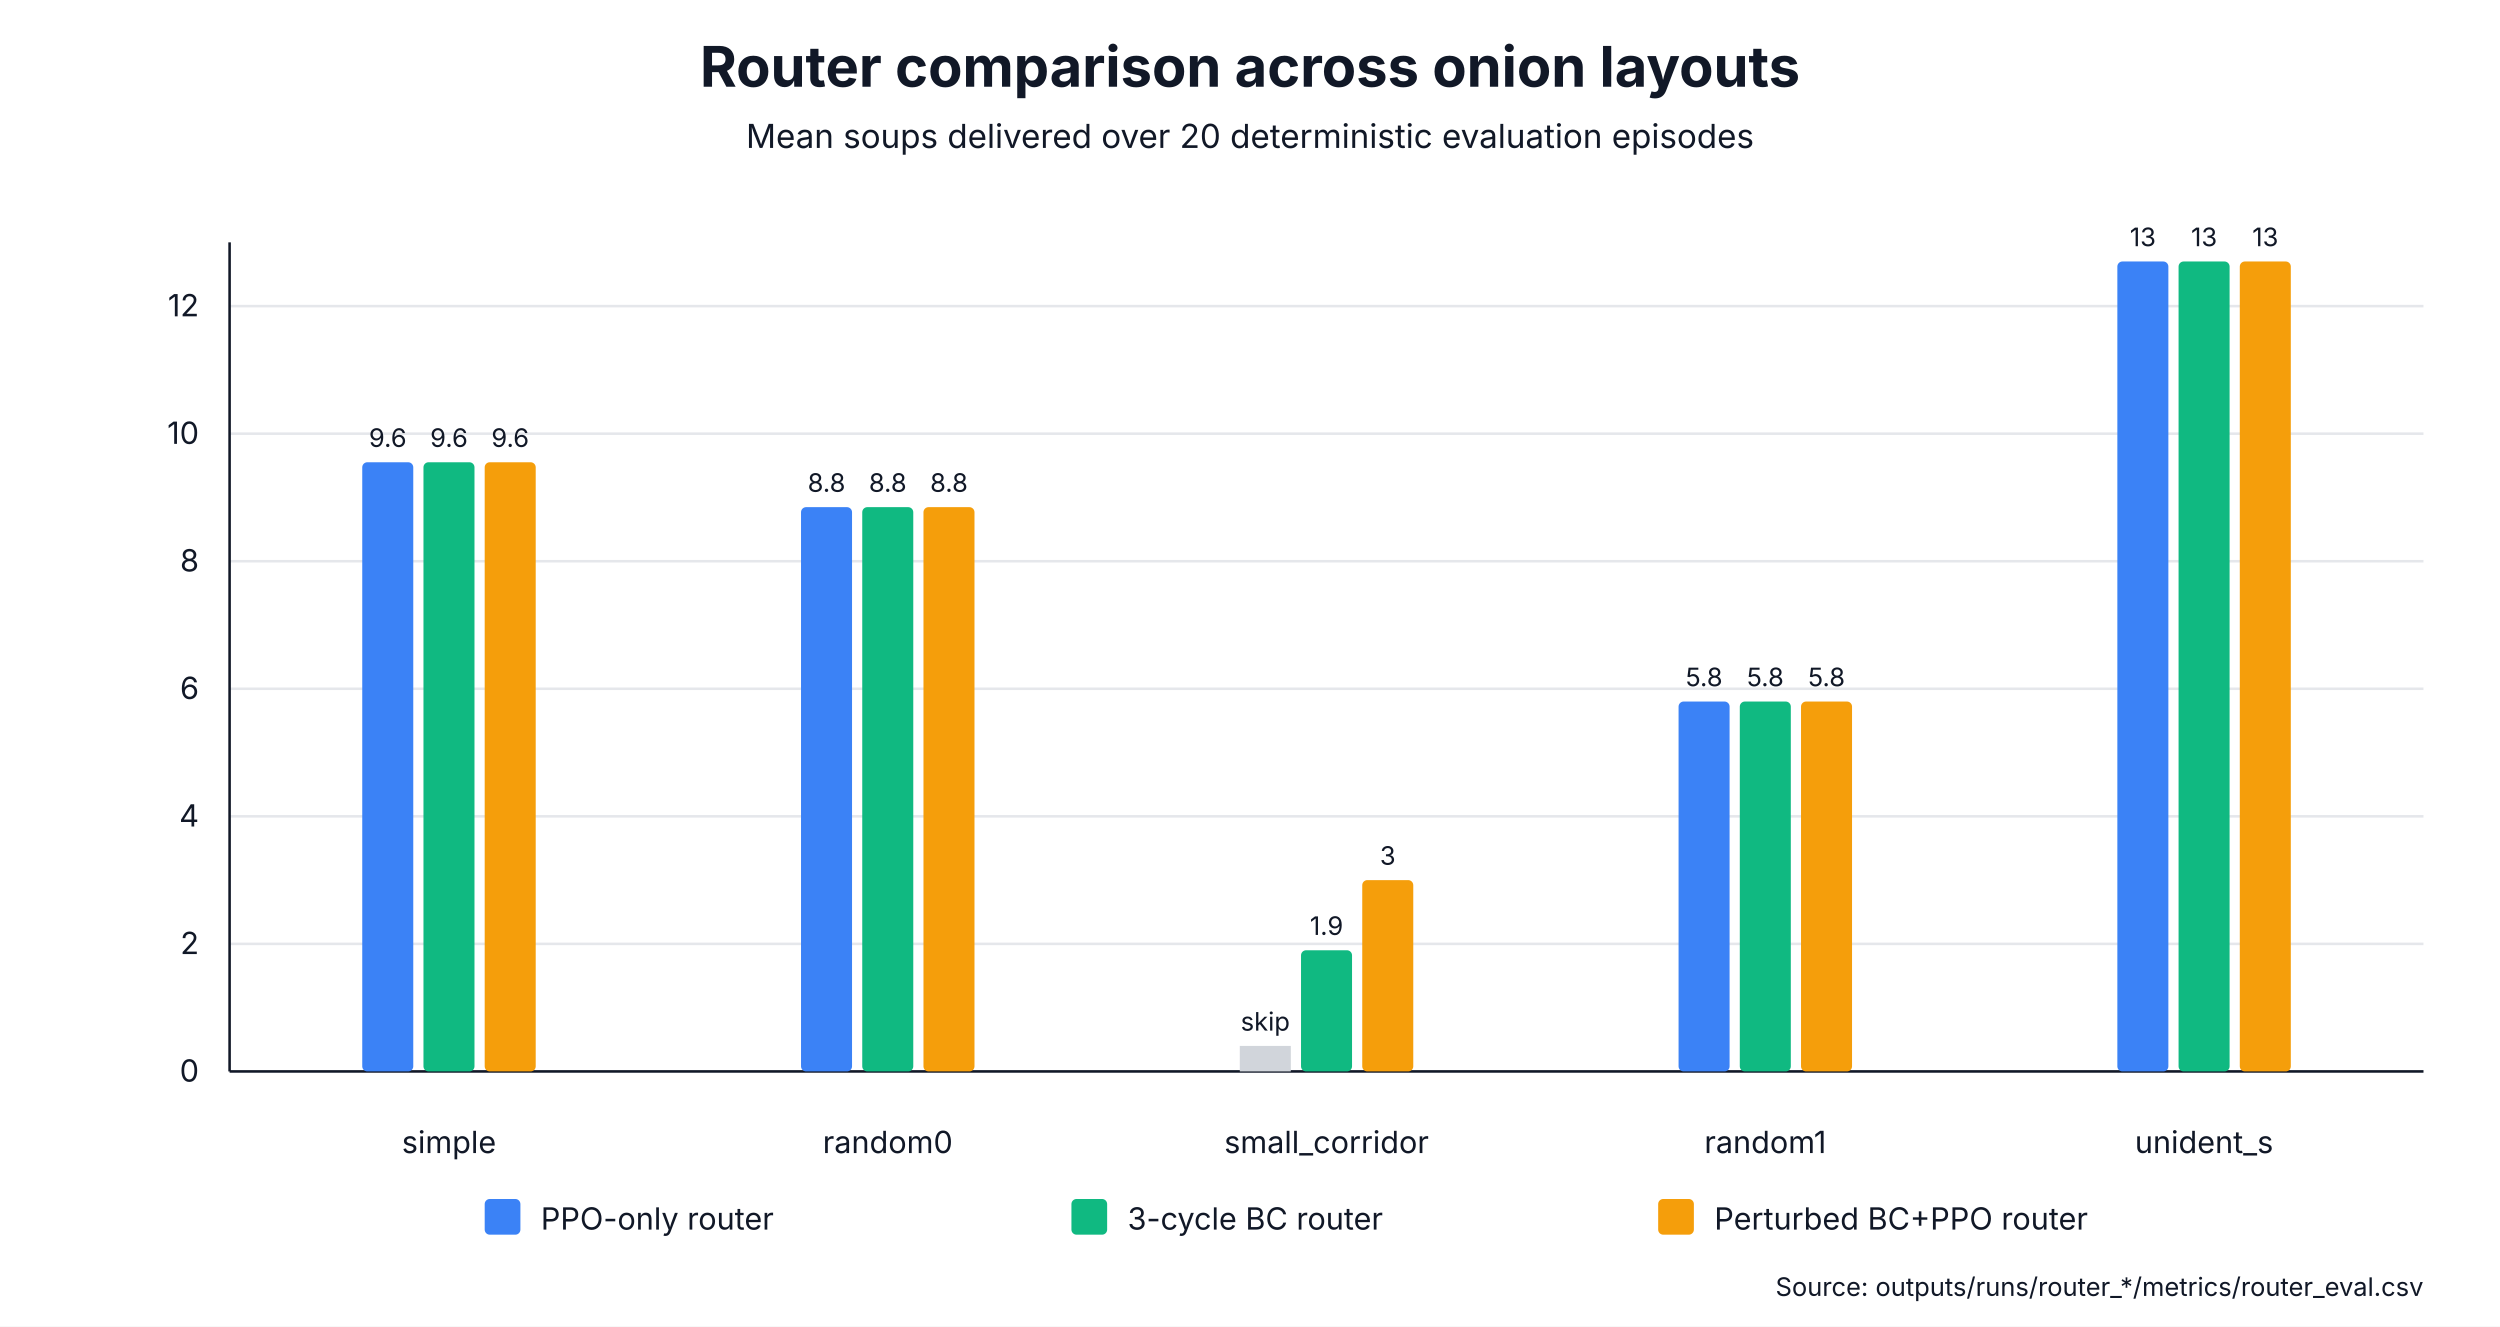
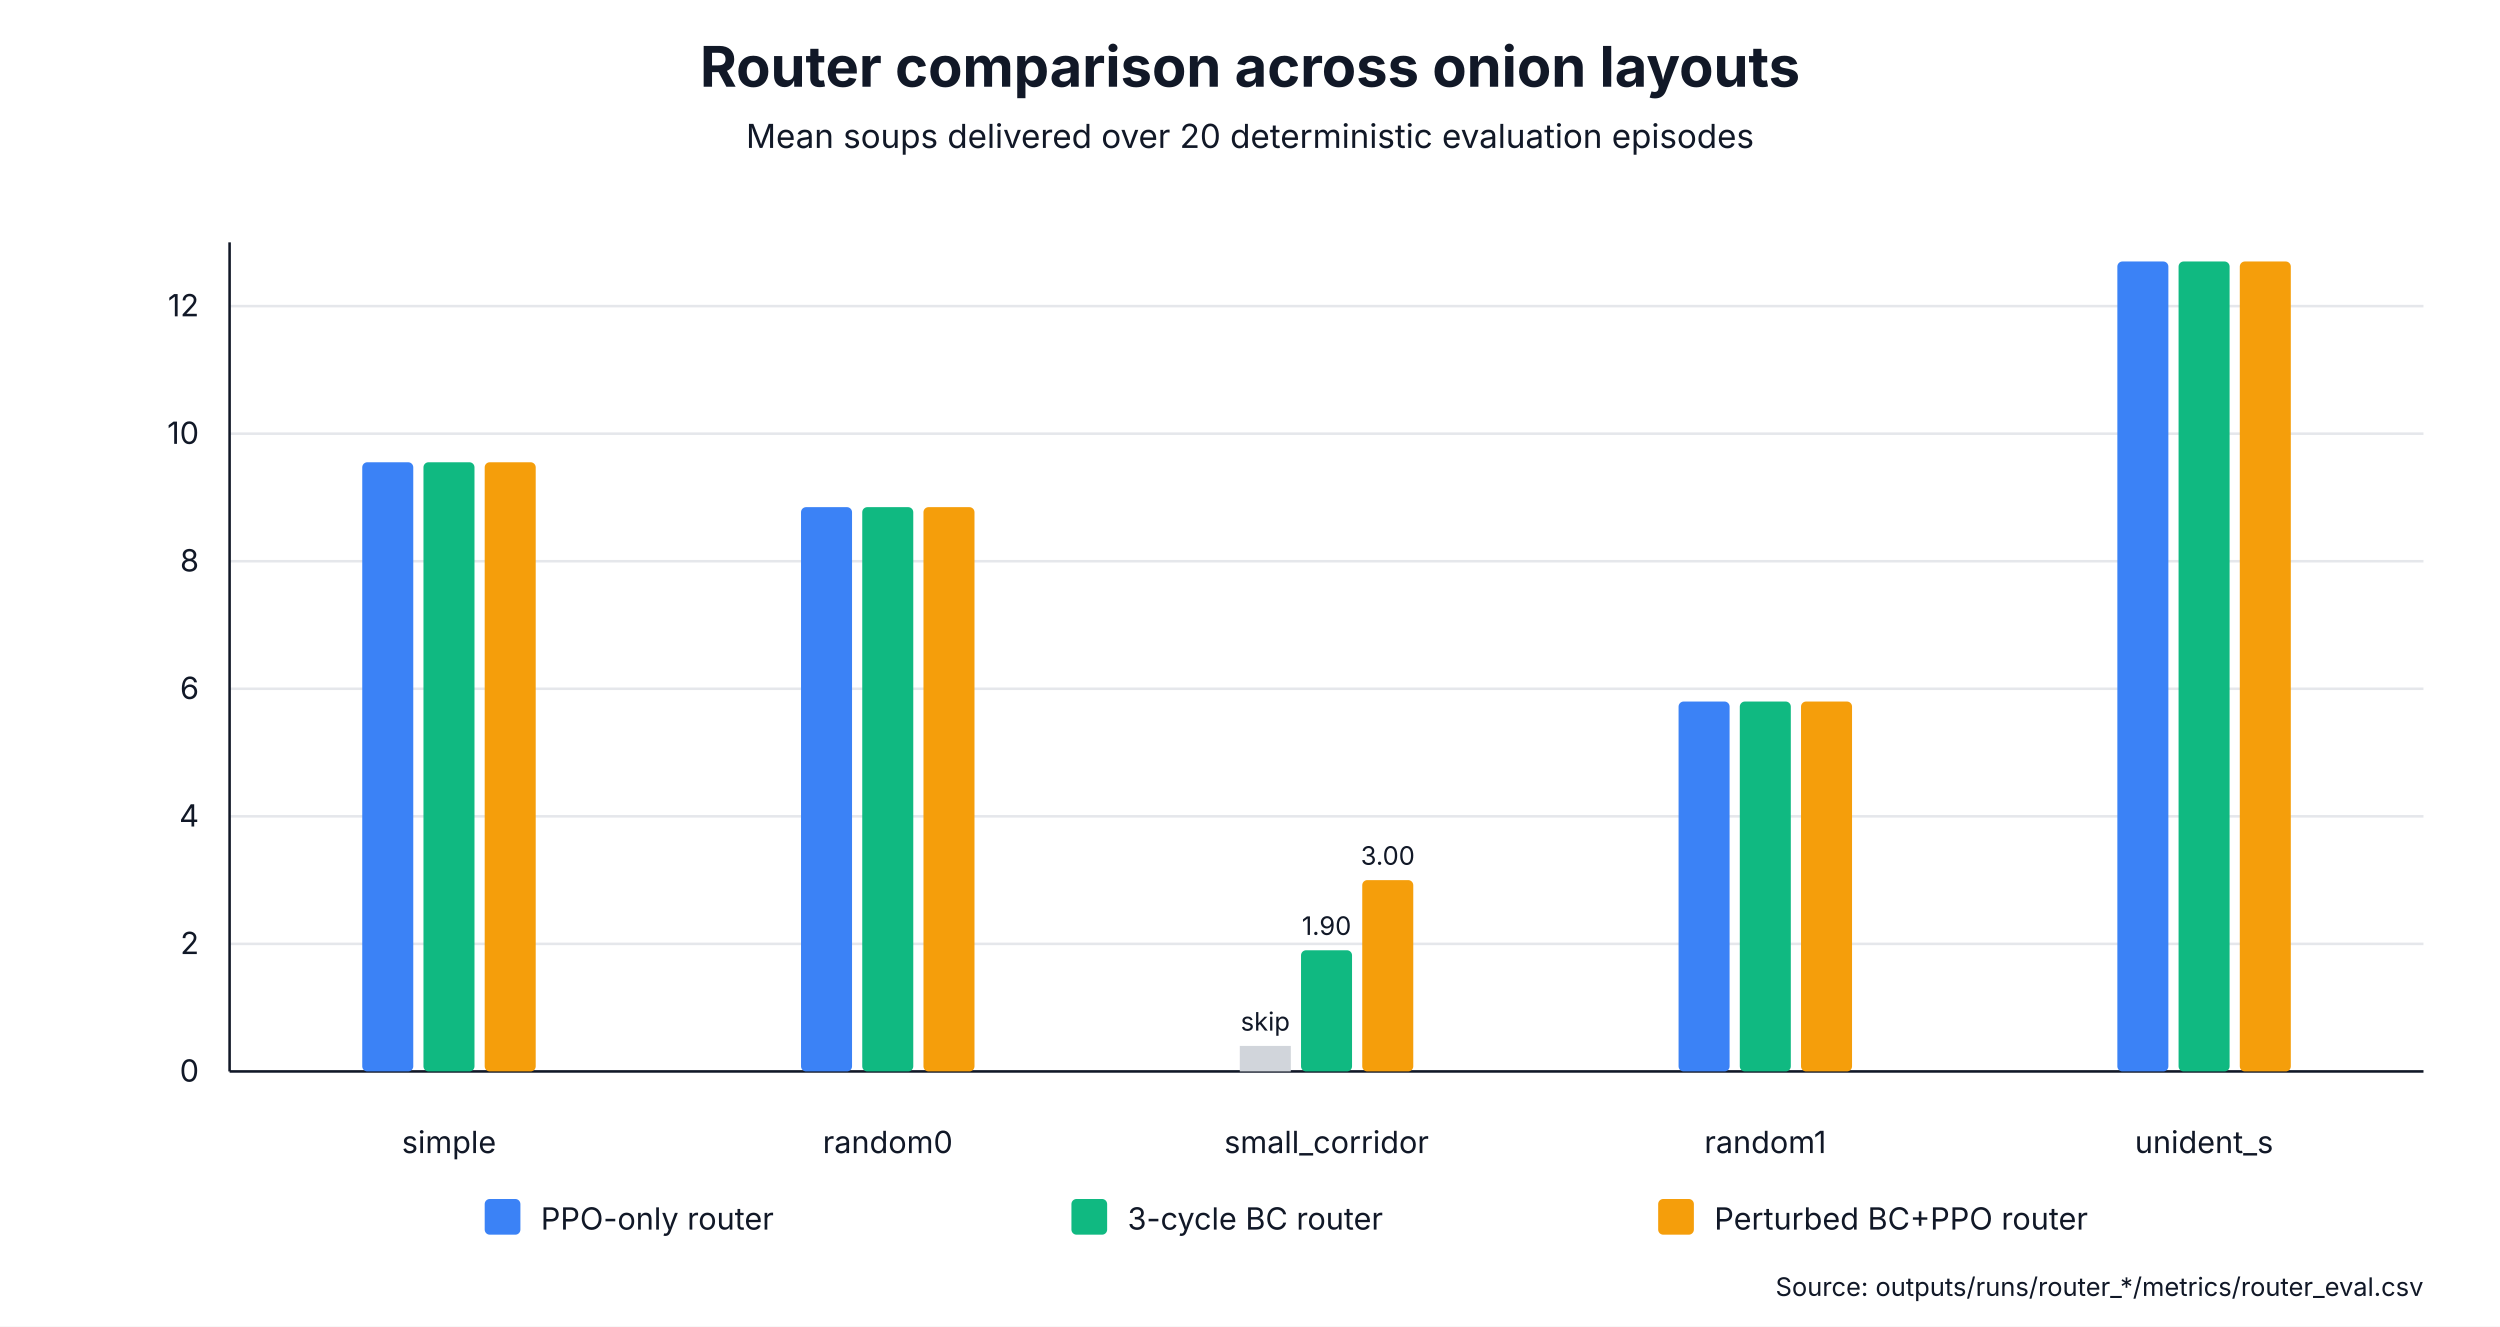
<svg xmlns="http://www.w3.org/2000/svg" width="980" height="520" viewBox="0 0 980 520">
  <rect width="100%" height="100%" fill="#ffffff" />
  <text x="490.0" y="34.0" font-family="Inter, Arial, sans-serif" font-size="22" font-weight="700" text-anchor="middle" fill="#111827">Router comparison across onion layouts</text>
  <text x="490.0" y="58.0" font-family="Inter, Arial, sans-serif" font-size="13" font-weight="400" text-anchor="middle" fill="#111827">Mean soups delivered over 20 deterministic evaluation episodes</text>
  <line x1="90" y1="420.0" x2="950" y2="420.0" stroke="#e5e7eb" />
  <text x="78.0" y="424.0" font-family="Inter, Arial, sans-serif" font-size="12" font-weight="400" text-anchor="end" fill="#111827">0</text>
  <line x1="90" y1="370.0" x2="950" y2="370.0" stroke="#e5e7eb" />
  <text x="78.0" y="374.0" font-family="Inter, Arial, sans-serif" font-size="12" font-weight="400" text-anchor="end" fill="#111827">2</text>
  <line x1="90" y1="320.0" x2="950" y2="320.0" stroke="#e5e7eb" />
  <text x="78.0" y="324.0" font-family="Inter, Arial, sans-serif" font-size="12" font-weight="400" text-anchor="end" fill="#111827">4</text>
  <line x1="90" y1="270.0" x2="950" y2="270.0" stroke="#e5e7eb" />
  <text x="78.0" y="274.0" font-family="Inter, Arial, sans-serif" font-size="12" font-weight="400" text-anchor="end" fill="#111827">6</text>
  <line x1="90" y1="220.0" x2="950" y2="220.0" stroke="#e5e7eb" />
  <text x="78.0" y="224.0" font-family="Inter, Arial, sans-serif" font-size="12" font-weight="400" text-anchor="end" fill="#111827">8</text>
  <line x1="90" y1="170.0" x2="950" y2="170.0" stroke="#e5e7eb" />
  <text x="78.0" y="174.0" font-family="Inter, Arial, sans-serif" font-size="12" font-weight="400" text-anchor="end" fill="#111827">10</text>
  <line x1="90" y1="120.0" x2="950" y2="120.0" stroke="#e5e7eb" />
  <text x="78.0" y="124.0" font-family="Inter, Arial, sans-serif" font-size="12" font-weight="400" text-anchor="end" fill="#111827">12</text>
  <line x1="90" y1="95" x2="90" y2="420" stroke="#111827" />
  <line x1="90" y1="420" x2="950" y2="420" stroke="#111827" />
  <text x="176.0" y="452.0" font-family="Inter, Arial, sans-serif" font-size="12" font-weight="400" text-anchor="middle" fill="#111827">simple</text>
  <rect x="142.0" y="181.2" width="20.0" height="238.8" rx="2" fill="#3b82f6" />
-   <text x="152.0" y="175.2" font-family="Inter, Arial, sans-serif" font-size="10" font-weight="400" text-anchor="middle" fill="#111827">9.6</text>
  <rect x="166.0" y="181.2" width="20.0" height="238.8" rx="2" fill="#10b981" />
-   <text x="176.0" y="175.2" font-family="Inter, Arial, sans-serif" font-size="10" font-weight="400" text-anchor="middle" fill="#111827">9.6</text>
  <rect x="190.0" y="181.2" width="20.0" height="238.8" rx="2" fill="#f59e0b" />
-   <text x="200.0" y="175.2" font-family="Inter, Arial, sans-serif" font-size="10" font-weight="400" text-anchor="middle" fill="#111827">9.6</text>
  <text x="348.0" y="452.0" font-family="Inter, Arial, sans-serif" font-size="12" font-weight="400" text-anchor="middle" fill="#111827">random0</text>
  <rect x="314.0" y="198.8" width="20.0" height="221.2" rx="2" fill="#3b82f6" />
-   <text x="324.0" y="192.8" font-family="Inter, Arial, sans-serif" font-size="10" font-weight="400" text-anchor="middle" fill="#111827">8.8</text>
  <rect x="338.0" y="198.8" width="20.0" height="221.2" rx="2" fill="#10b981" />
-   <text x="348.0" y="192.8" font-family="Inter, Arial, sans-serif" font-size="10" font-weight="400" text-anchor="middle" fill="#111827">8.8</text>
  <rect x="362.0" y="198.8" width="20.0" height="221.2" rx="2" fill="#f59e0b" />
-   <text x="372.0" y="192.8" font-family="Inter, Arial, sans-serif" font-size="10" font-weight="400" text-anchor="middle" fill="#111827">8.8</text>
  <text x="520.0" y="452.0" font-family="Inter, Arial, sans-serif" font-size="12" font-weight="400" text-anchor="middle" fill="#111827">small_corridor</text>
  <rect x="486.0" y="410.0" width="20.0" height="10" fill="#d1d5db" />
  <text x="496.0" y="404.0" font-family="Inter, Arial, sans-serif" font-size="10" font-weight="400" text-anchor="middle" fill="#111827">skip</text>
  <rect x="510.0" y="372.5" width="20.0" height="47.5" rx="2" fill="#10b981" />
-   <text x="520.0" y="366.5" font-family="Inter, Arial, sans-serif" font-size="10" font-weight="400" text-anchor="middle" fill="#111827">1.9</text>
+   <text x="520.0" y="366.5" font-family="Inter, Arial, sans-serif" font-size="10" font-weight="400" text-anchor="middle" fill="#111827">1.90</text>
  <rect x="534.0" y="345.0" width="20.0" height="75.0" rx="2" fill="#f59e0b" />
-   <text x="544.0" y="339.0" font-family="Inter, Arial, sans-serif" font-size="10" font-weight="400" text-anchor="middle" fill="#111827">3</text>
+   <text x="544.0" y="339.0" font-family="Inter, Arial, sans-serif" font-size="10" font-weight="400" text-anchor="middle" fill="#111827">3.00</text>
  <text x="692.0" y="452.0" font-family="Inter, Arial, sans-serif" font-size="12" font-weight="400" text-anchor="middle" fill="#111827">random1</text>
  <rect x="658.0" y="275.0" width="20.0" height="145.0" rx="2" fill="#3b82f6" />
-   <text x="668.0" y="269.0" font-family="Inter, Arial, sans-serif" font-size="10" font-weight="400" text-anchor="middle" fill="#111827">5.8</text>
  <rect x="682.0" y="275.0" width="20.0" height="145.0" rx="2" fill="#10b981" />
-   <text x="692.0" y="269.0" font-family="Inter, Arial, sans-serif" font-size="10" font-weight="400" text-anchor="middle" fill="#111827">5.8</text>
  <rect x="706.0" y="275.0" width="20.0" height="145.0" rx="2" fill="#f59e0b" />
-   <text x="716.0" y="269.0" font-family="Inter, Arial, sans-serif" font-size="10" font-weight="400" text-anchor="middle" fill="#111827">5.8</text>
  <text x="864.0" y="452.0" font-family="Inter, Arial, sans-serif" font-size="12" font-weight="400" text-anchor="middle" fill="#111827">unident_s</text>
  <rect x="830.0" y="102.5" width="20.0" height="317.5" rx="2" fill="#3b82f6" />
-   <text x="840.0" y="96.5" font-family="Inter, Arial, sans-serif" font-size="10" font-weight="400" text-anchor="middle" fill="#111827">13</text>
  <rect x="854.0" y="102.5" width="20.0" height="317.5" rx="2" fill="#10b981" />
-   <text x="864.0" y="96.5" font-family="Inter, Arial, sans-serif" font-size="10" font-weight="400" text-anchor="middle" fill="#111827">13</text>
  <rect x="878.0" y="102.5" width="20.0" height="317.5" rx="2" fill="#f59e0b" />
-   <text x="888.0" y="96.5" font-family="Inter, Arial, sans-serif" font-size="10" font-weight="400" text-anchor="middle" fill="#111827">13</text>
  <rect x="190" y="470" width="14" height="14" fill="#3b82f6" rx="2" />
  <text x="212.0" y="482.0" font-family="Inter, Arial, sans-serif" font-size="12" font-weight="400" text-anchor="start" fill="#111827">PPO-only router</text>
  <rect x="420" y="470" width="14" height="14" fill="#10b981" rx="2" />
  <text x="442.0" y="482.0" font-family="Inter, Arial, sans-serif" font-size="12" font-weight="400" text-anchor="start" fill="#111827">3-cycle BC router</text>
  <rect x="650" y="470" width="14" height="14" fill="#f59e0b" rx="2" />
  <text x="672.0" y="482.0" font-family="Inter, Arial, sans-serif" font-size="12" font-weight="400" text-anchor="start" fill="#111827">Perturbed BC+PPO router</text>
  <text x="950.0" y="508.0" font-family="Inter, Arial, sans-serif" font-size="10" font-weight="400" text-anchor="end" fill="#111827">Source: outputs/runs/router_*/metrics/router_eval.csv</text>
</svg>
